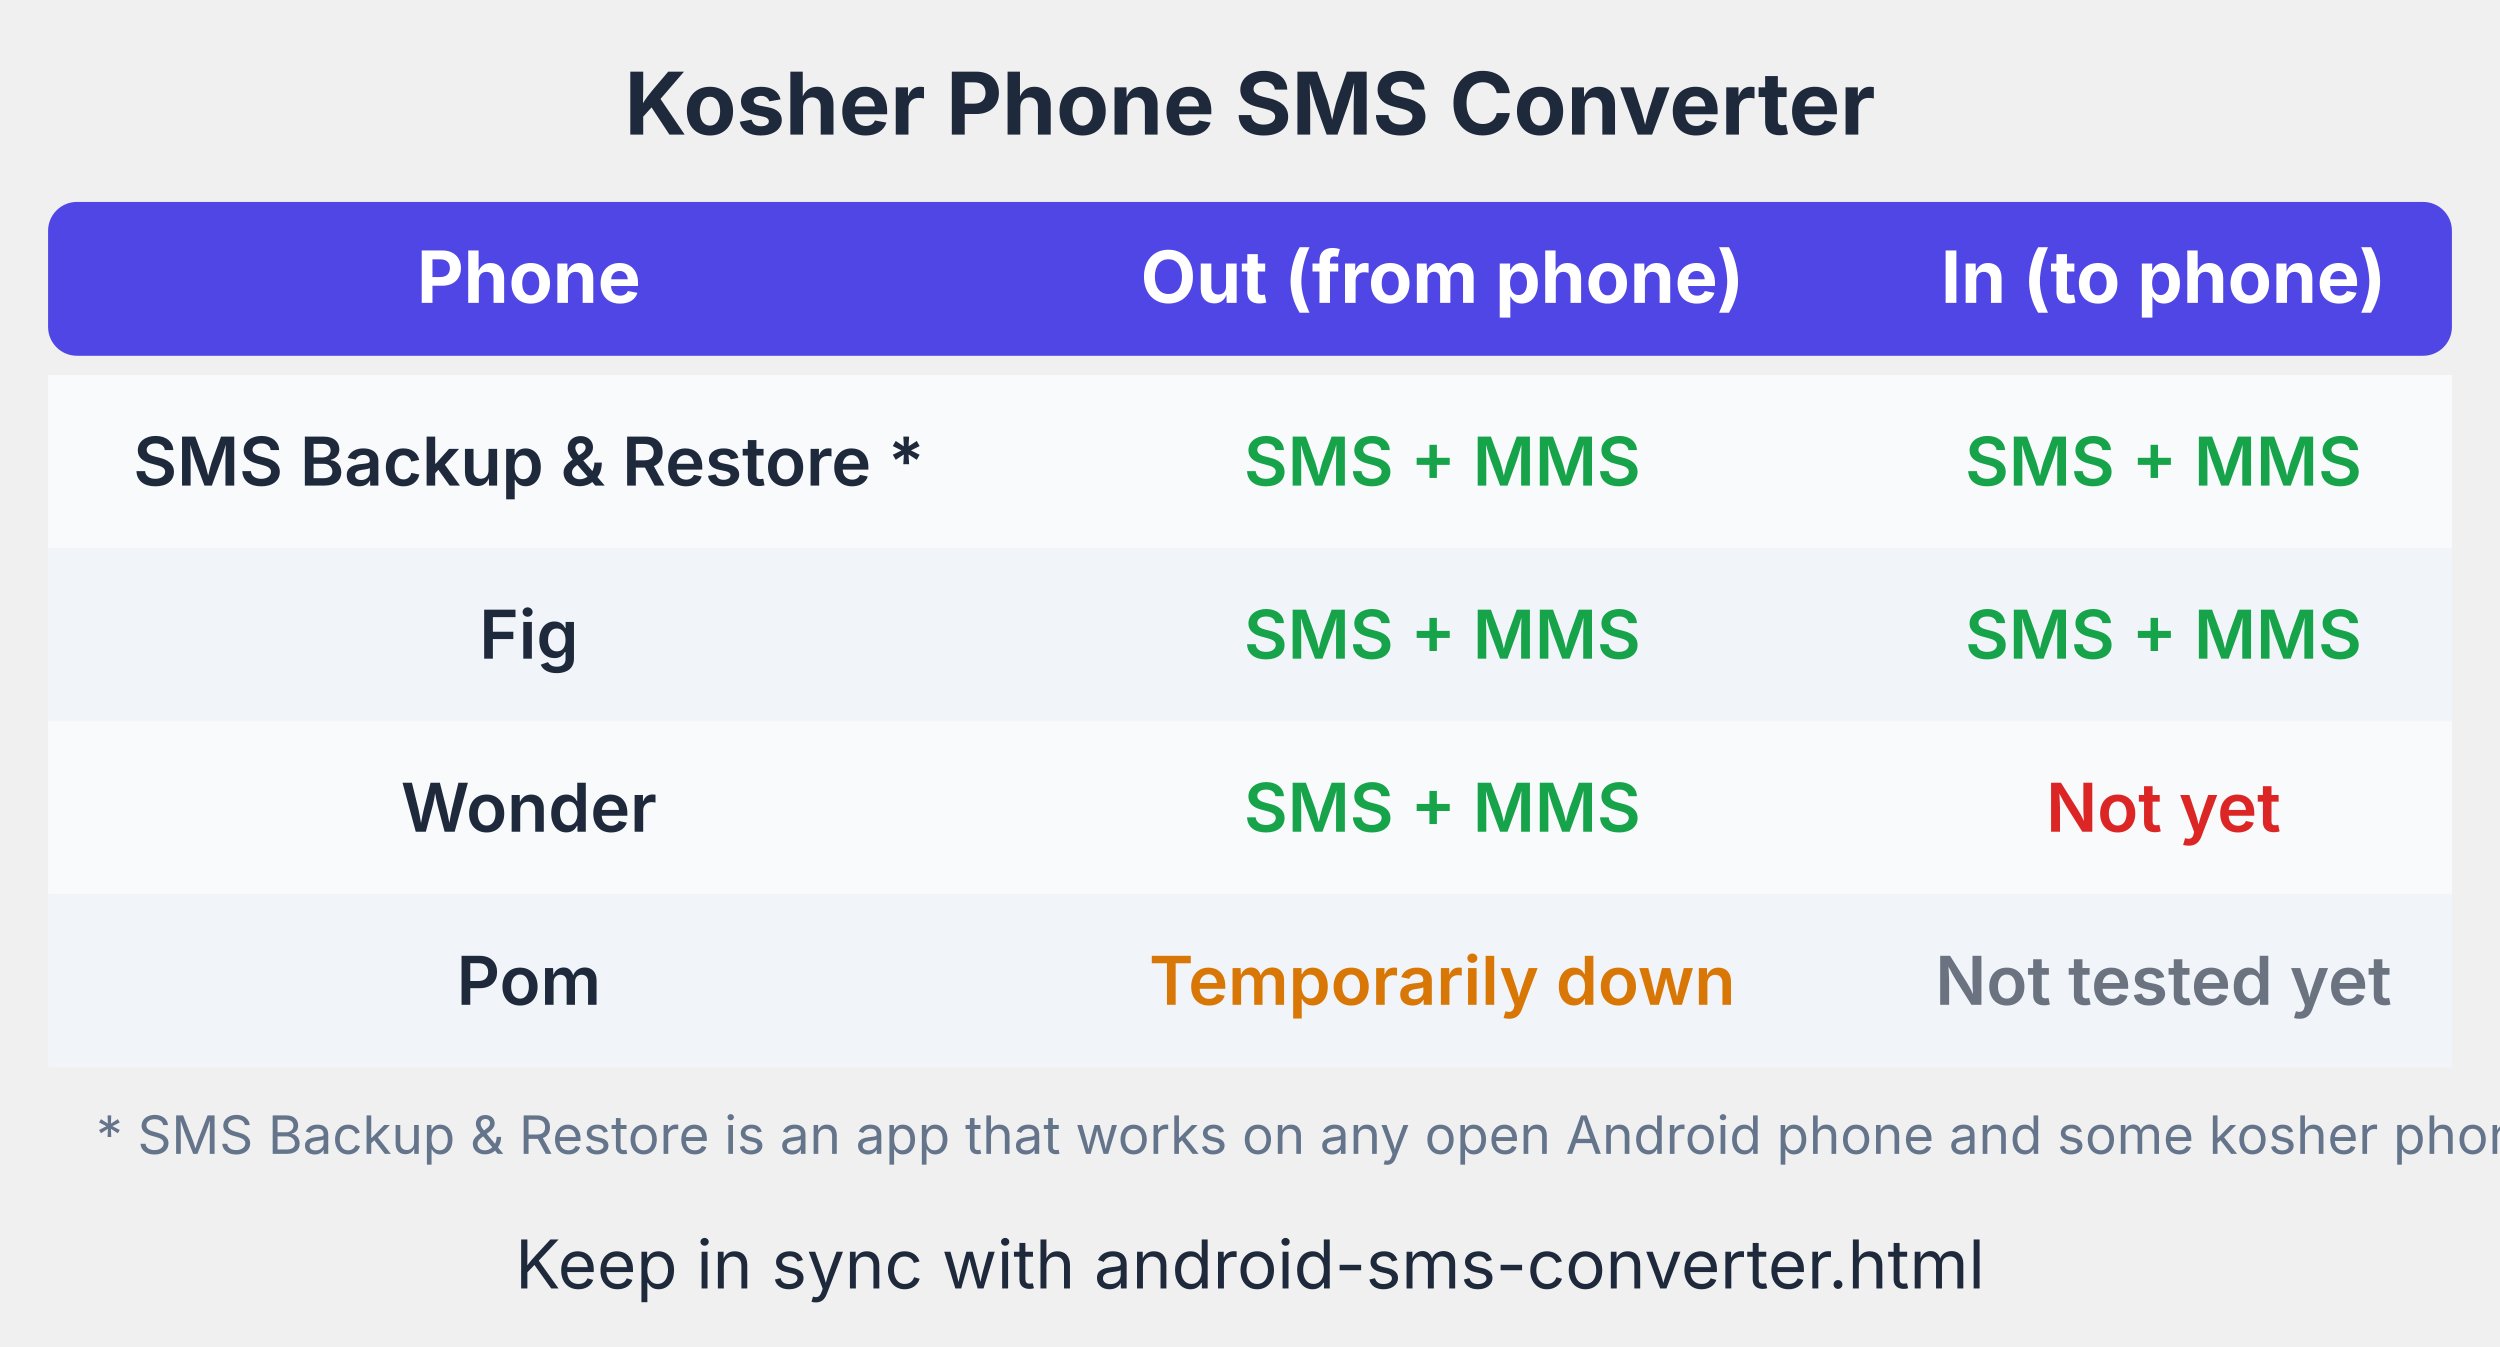
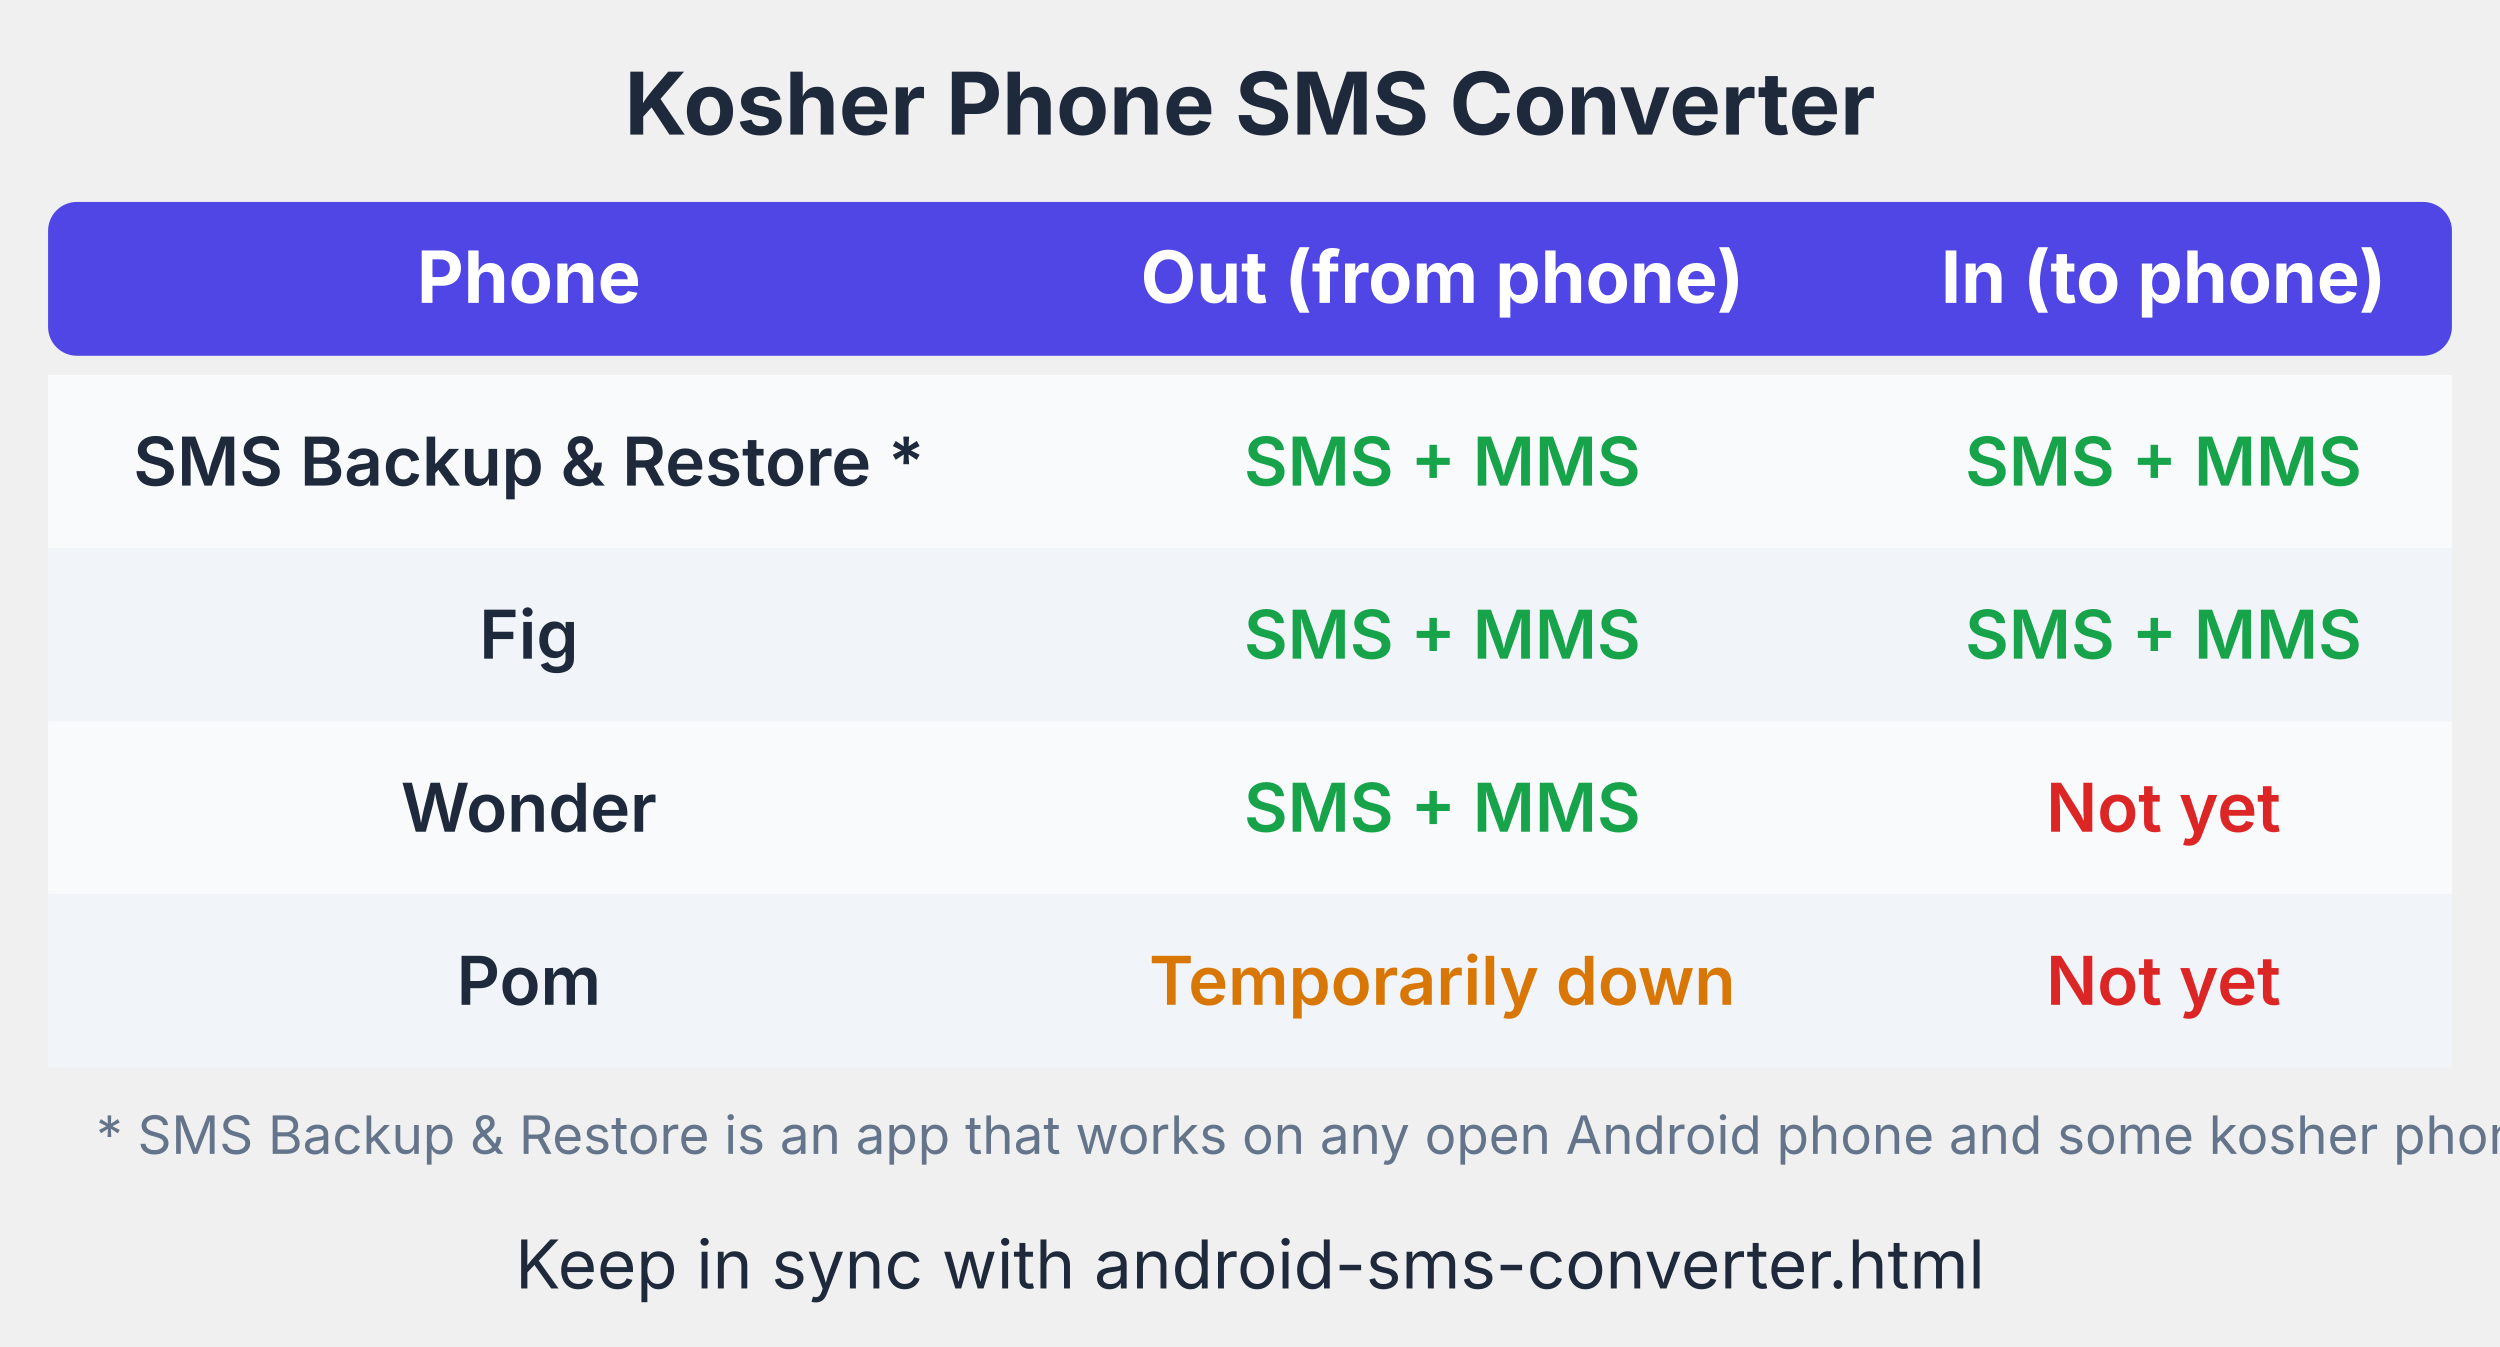
<svg xmlns="http://www.w3.org/2000/svg" width="520" height="280" viewBox="0 0 520 280">
  <style>
    text { font-family: -apple-system, BlinkMacSystemFont, 'Segoe UI', sans-serif; font-size: 14px; fill: #1e293b; }
    .header { font-weight: 700; font-size: 15px; fill: #fff; }
    .phone { font-weight: 600; }
    .yes { fill: #16a34a; font-weight: 600; }
    .no { fill: #dc2626; font-weight: 600; }
    .warn { fill: #d97706; font-weight: 600; }
    .unknown { fill: #6b7280; font-weight: 600; }
    .title { font-size: 18px; font-weight: 700; fill: #1e293b; }
    .footnote { font-size: 11px; fill: #64748b; }
  </style>
  <text x="260" y="28" text-anchor="middle" class="title">Kosher Phone SMS Converter</text>
  <rect x="10" y="42" width="500" height="32" rx="6" fill="#4f46e5" />
  <text x="110" y="63" text-anchor="middle" class="header">Phone</text>
  <text x="300" y="63" text-anchor="middle" class="header">Out (from phone)</text>
  <text x="450" y="63" text-anchor="middle" class="header">In (to phone)</text>
  <rect x="10" y="78" width="500" height="36" rx="0" fill="#f8fafc" />
  <text x="110" y="101" text-anchor="middle" class="phone">SMS Backup &amp; Restore *</text>
  <text x="300" y="101" text-anchor="middle" class="yes">SMS + MMS</text>
  <text x="450" y="101" text-anchor="middle" class="yes">SMS + MMS</text>
  <rect x="10" y="114" width="500" height="36" rx="0" fill="#f1f5f9" />
  <text x="110" y="137" text-anchor="middle" class="phone">Fig</text>
  <text x="300" y="137" text-anchor="middle" class="yes">SMS + MMS</text>
  <text x="450" y="137" text-anchor="middle" class="yes">SMS + MMS</text>
  <rect x="10" y="150" width="500" height="36" rx="0" fill="#f8fafc" />
  <text x="110" y="173" text-anchor="middle" class="phone">Wonder</text>
  <text x="300" y="173" text-anchor="middle" class="yes">SMS + MMS</text>
  <text x="450" y="173" text-anchor="middle" class="no">Not yet</text>
  <rect x="10" y="186" width="500" height="36" rx="0" fill="#f1f5f9" />
  <text x="110" y="209" text-anchor="middle" class="phone">Pom</text>
  <text x="300" y="209" text-anchor="middle" class="warn">Temporarily down</text>
-   <text x="450" y="209" text-anchor="middle" class="unknown">Not tested yet</text>
+   <text x="450" y="209" text-anchor="middle" class="no">Not yet</text>
  <text x="20" y="240" class="footnote">* SMS Backup &amp; Restore is an app that works on any open Android phone and some kosher phones</text>
  <text x="260" y="268" text-anchor="middle" font-size="11" fill="#94a3b8">Keep in sync with android-sms-converter.html</text>
</svg>
